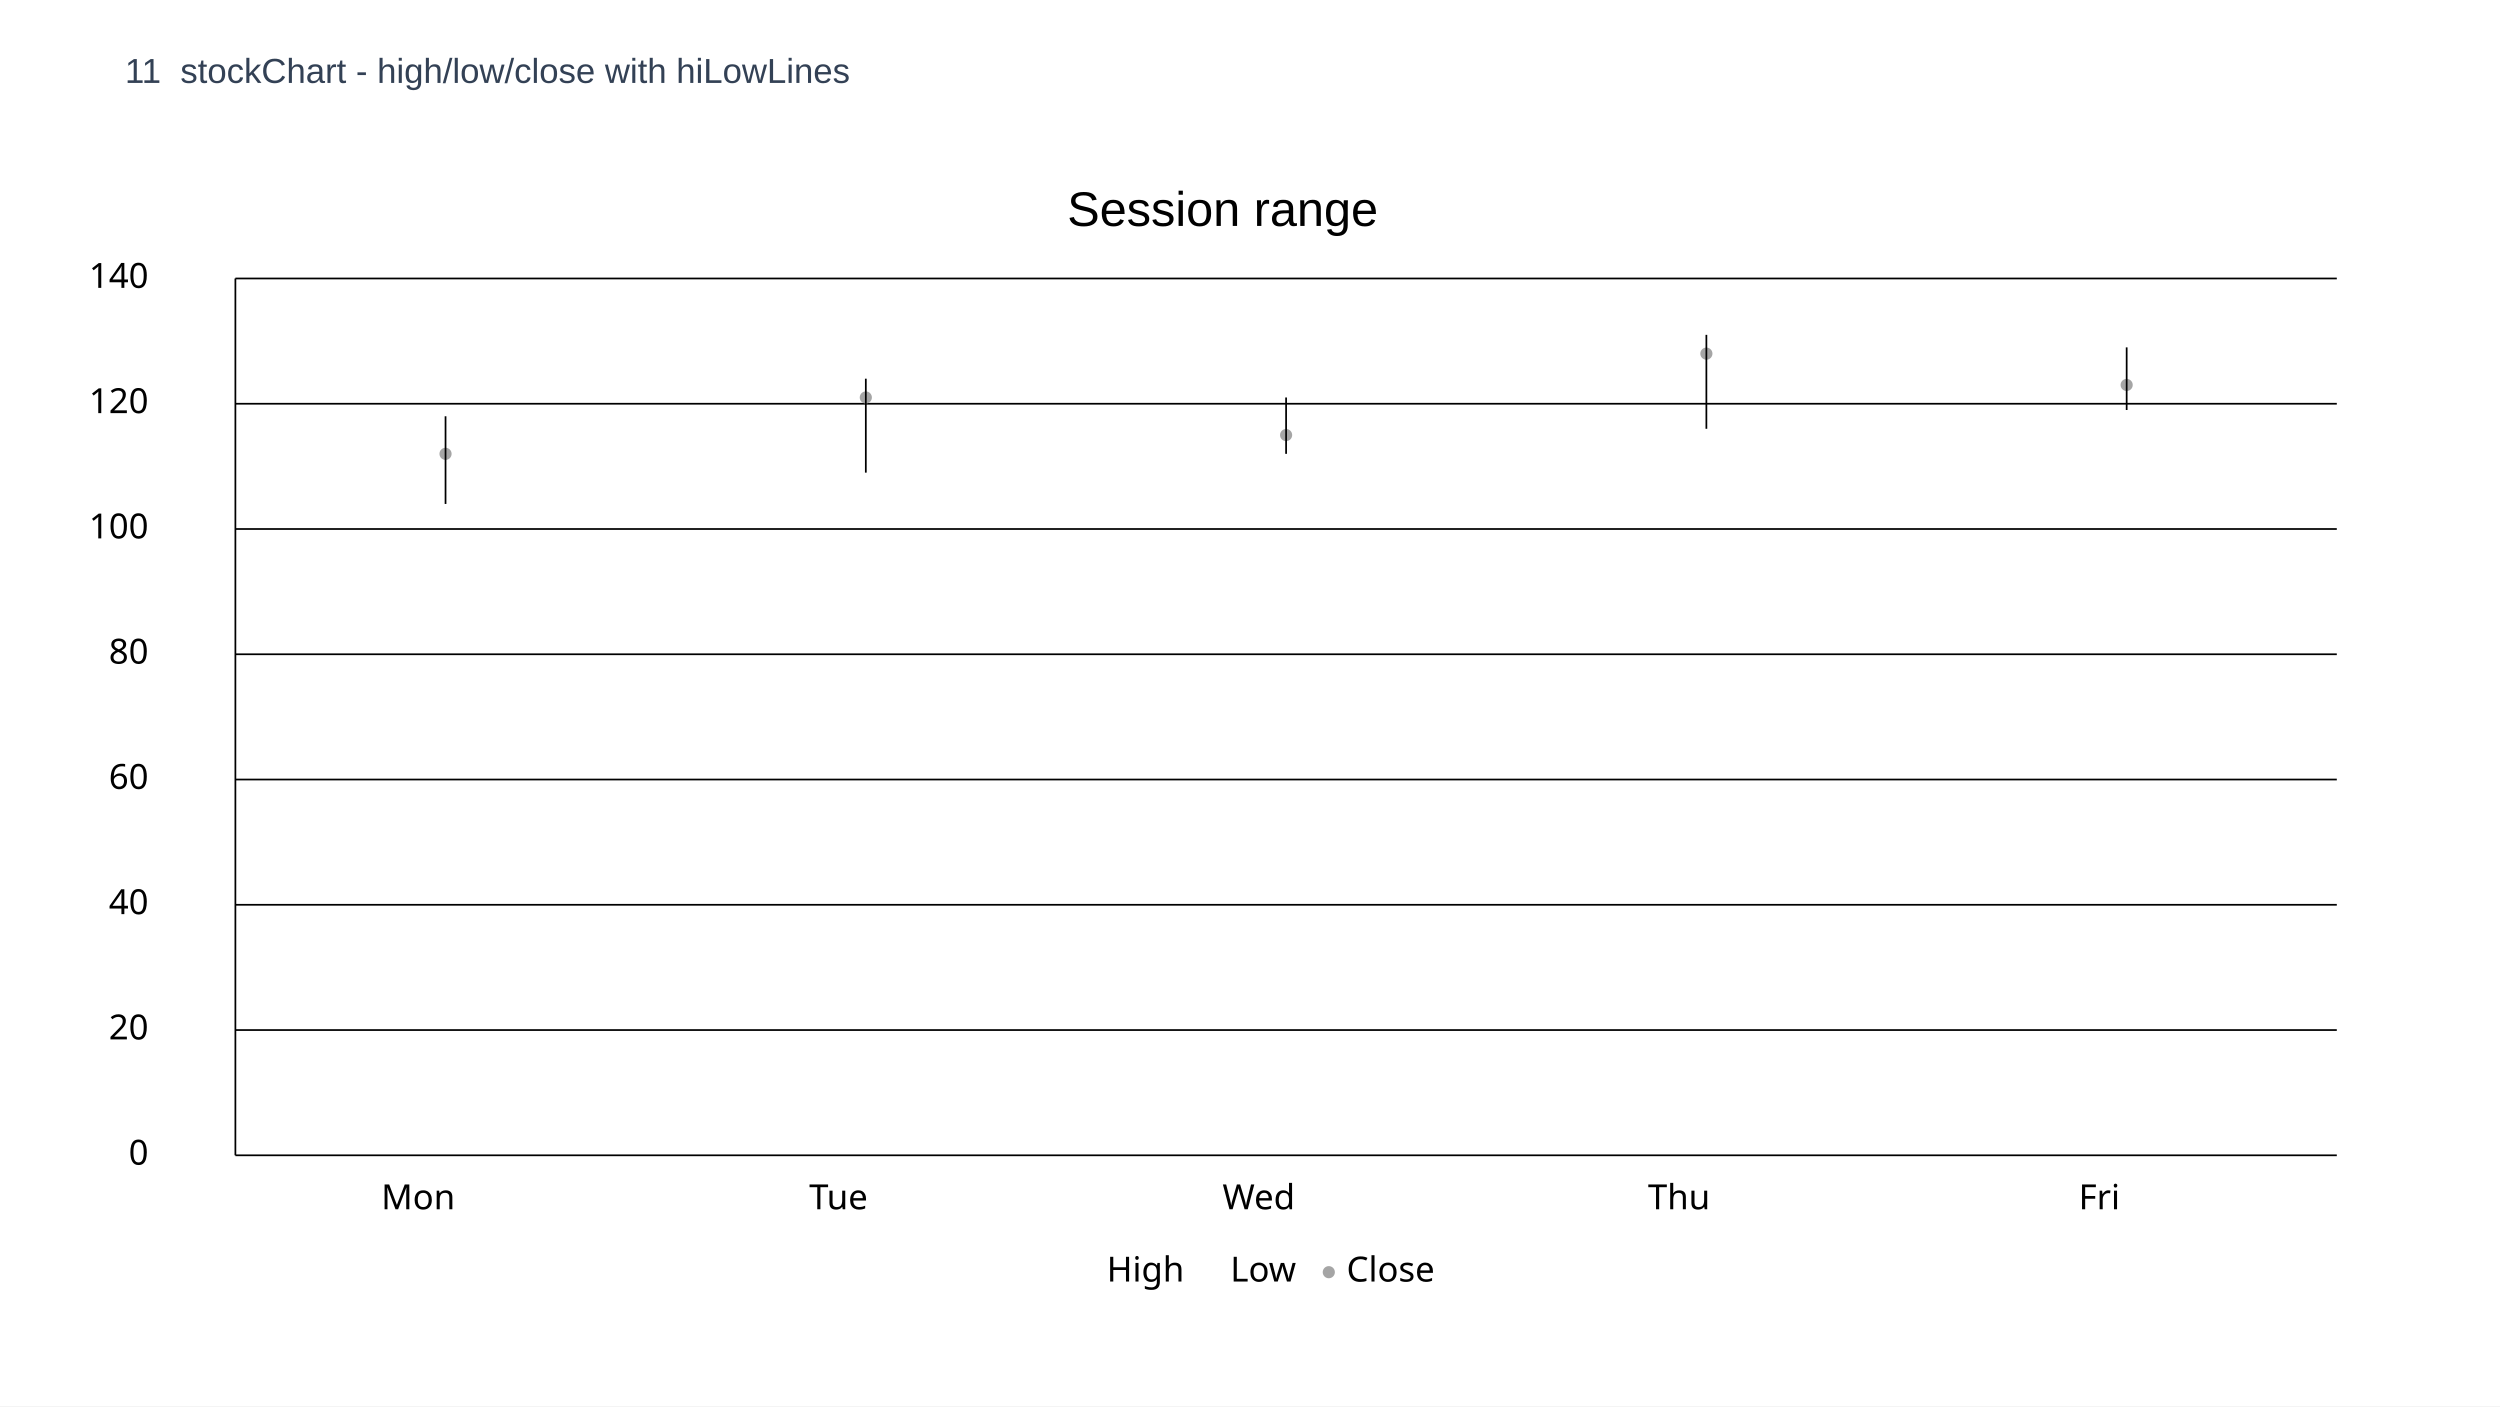
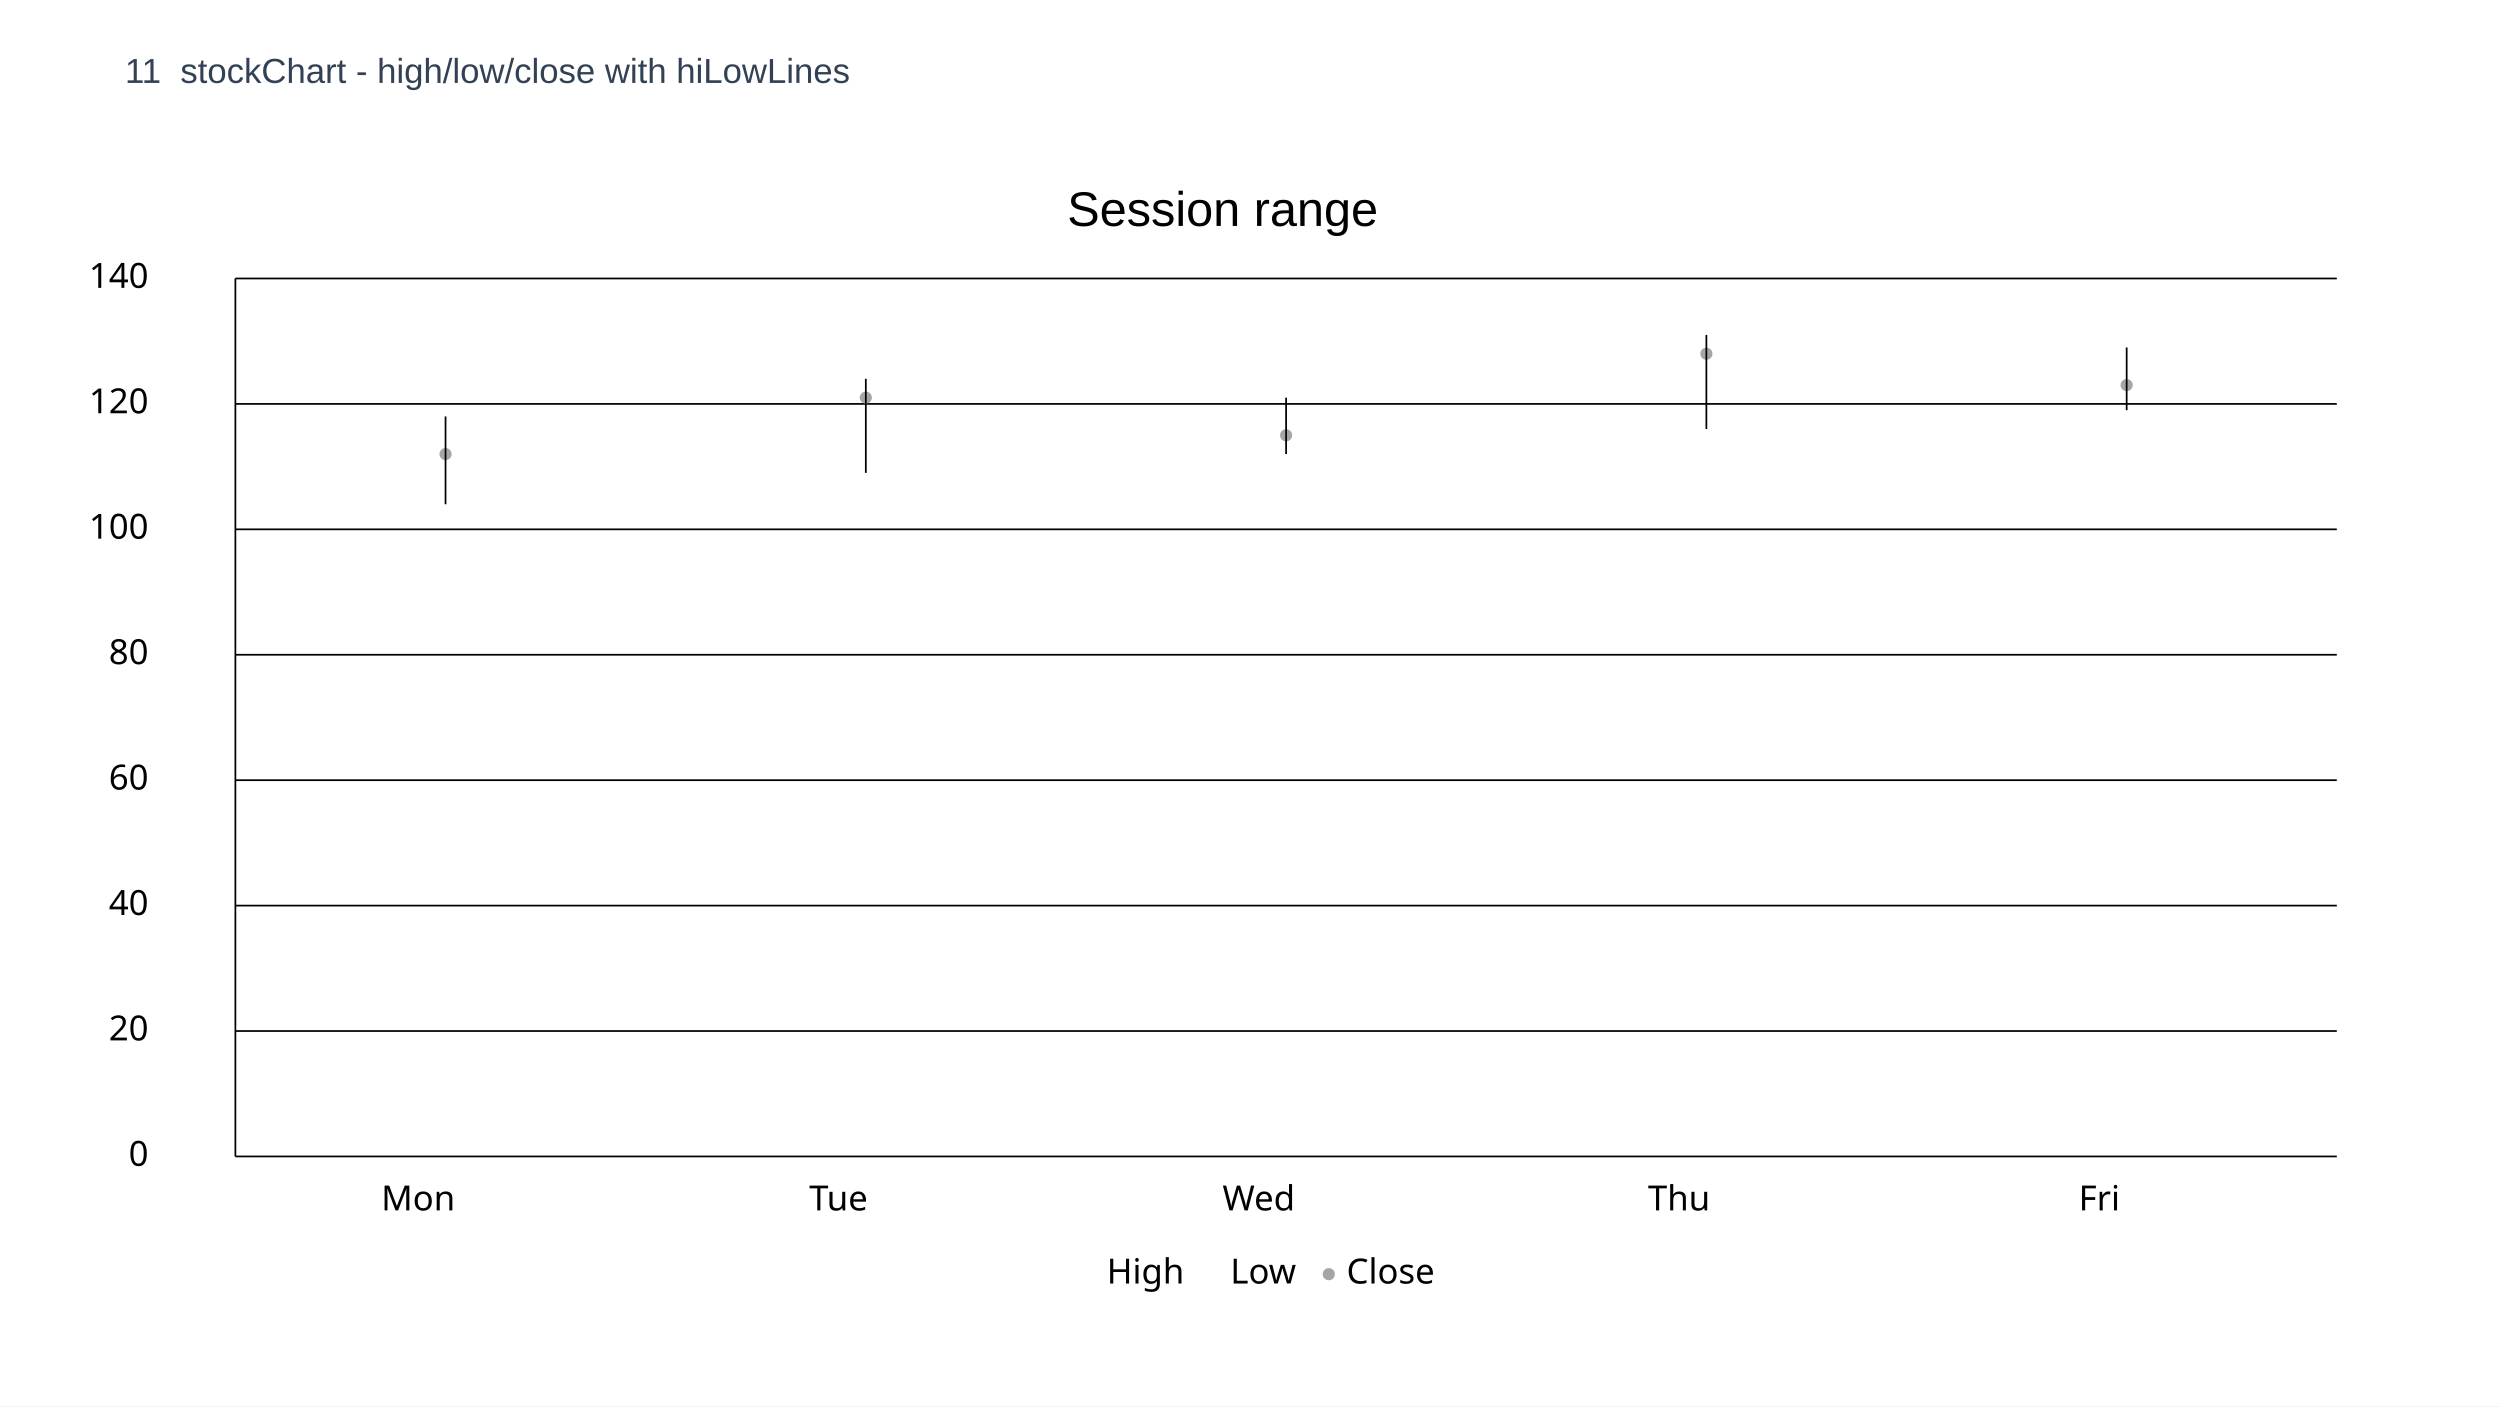
<svg xmlns="http://www.w3.org/2000/svg" viewBox="0 0 960 540" width="960" height="540">
  <rect width="960" height="540" fill="#ffffff" />
  <g role="img" aria-label="Caption" data-pptx-id="266.20" data-pptx-path="0" transform="translate(48, 18.667)">
    <rect fill="none" stroke="none" width="864" height="29.333" />
    <text x="0" y="13.174" xml:space="preserve">
      <tspan x="0" dy="0" text-anchor="start" font-size="13.333" font-family="Arial, Arimo, sans-serif" fill="#334155">11  stockChart - high/low/close with hiLowLines</tspan>
    </text>
  </g>
  <g role="img" aria-label="stockChart" data-pptx-id="266.110" data-pptx-path="1" transform="translate(48, 61.333) scale(1, 1) translate(0, 0)">
    <g transform="translate(0, 6.981)">
      <rect fill="none" stroke="none" width="864" height="31.281" />
      <text x="0" y="18.444" xml:space="preserve">
        <tspan x="432" dy="0" text-anchor="middle" font-size="18.667" font-family="Arial, Arimo, sans-serif">Session range</tspan>
      </text>
    </g>
-     <g transform="translate(42.39, 334.205)">
+     <g transform="translate(42.39, 334.581)">
      <line stroke-width="0.667" stroke="#000000" fill="none" x1="0" y1="0" x2="806.943" y2="0" />
    </g>
-     <g transform="translate(42.39, 286.105)">
+     <g transform="translate(42.39, 286.418)">
      <line stroke-width="0.667" stroke="#000000" fill="none" x1="0" y1="0" x2="806.943" y2="0" />
    </g>
-     <g transform="translate(42.39, 238.005)">
+     <g transform="translate(42.39, 238.256)">
      <line stroke-width="0.667" stroke="#000000" fill="none" x1="0" y1="0" x2="806.943" y2="0" />
    </g>
-     <g transform="translate(42.39, 189.905)">
+     <g transform="translate(42.39, 190.093)">
      <line stroke-width="0.667" stroke="#000000" fill="none" x1="0" y1="0" x2="806.943" y2="0" />
    </g>
-     <g transform="translate(42.39, 141.804)">
+     <g transform="translate(42.39, 141.93)">
      <line stroke-width="0.667" stroke="#000000" fill="none" x1="0" y1="0" x2="806.943" y2="0" />
    </g>
-     <g transform="translate(42.39, 93.704)">
+     <g transform="translate(42.39, 93.767)">
      <line stroke-width="0.667" stroke="#000000" fill="none" x1="0" y1="0" x2="806.943" y2="0" />
    </g>
    <g transform="translate(42.39, 45.604)">
      <line stroke-width="0.667" stroke="#000000" fill="none" x1="0" y1="0" x2="806.943" y2="0" />
    </g>
-     <g transform="translate(121.085, 110.944)">
+     <g transform="translate(121.085, 111.032)">
      <ellipse fill="#a5a5a5" stroke-width="0.667" stroke="#a5a5a5" cx="2" cy="2" rx="2" ry="2" />
    </g>
-     <g transform="translate(282.473, 89.299)">
+     <g transform="translate(282.473, 89.359)">
      <ellipse fill="#a5a5a5" stroke-width="0.667" stroke="#a5a5a5" cx="2" cy="2" rx="2" ry="2" />
    </g>
-     <g transform="translate(443.862, 103.729)">
+     <g transform="translate(443.862, 103.808)">
      <ellipse fill="#a5a5a5" stroke-width="0.667" stroke="#a5a5a5" cx="2" cy="2" rx="2" ry="2" />
    </g>
-     <g transform="translate(605.25, 72.464)">
+     <g transform="translate(605.25, 72.502)">
      <ellipse fill="#a5a5a5" stroke-width="0.667" stroke="#a5a5a5" cx="2" cy="2" rx="2" ry="2" />
    </g>
-     <g transform="translate(766.639, 84.489)">
+     <g transform="translate(766.639, 84.543)">
      <ellipse fill="#a5a5a5" stroke-width="0.667" stroke="#a5a5a5" cx="2" cy="2" rx="2" ry="2" />
    </g>
-     <g transform="translate(123.085, 98.514)">
-       <line stroke-width="0.667" stroke="#000000" fill="none" x1="0" y1="0" x2="0" y2="33.67" />
+     <g transform="translate(123.085, 98.583)">
+       <line stroke-width="0.667" stroke="#000000" fill="none" x1="0" y1="0" x2="0" y2="33.714" />
    </g>
-     <g transform="translate(284.473, 84.084)">
-       <line stroke-width="0.667" stroke="#000000" fill="none" x1="0" y1="0" x2="0" y2="36.075" />
+     <g transform="translate(284.473, 84.134)">
+       <line stroke-width="0.667" stroke="#000000" fill="none" x1="0" y1="0" x2="0" y2="36.122" />
    </g>
-     <g transform="translate(445.862, 91.299)">
-       <line stroke-width="0.667" stroke="#000000" fill="none" x1="0" y1="0" x2="0" y2="21.645" />
+     <g transform="translate(445.862, 91.359)">
+       <line stroke-width="0.667" stroke="#000000" fill="none" x1="0" y1="0" x2="0" y2="21.673" />
    </g>
-     <g transform="translate(607.25, 67.249)">
-       <line stroke-width="0.667" stroke="#000000" fill="none" x1="0" y1="0" x2="0" y2="36.075" />
+     <g transform="translate(607.25, 67.277)">
+       <line stroke-width="0.667" stroke="#000000" fill="none" x1="0" y1="0" x2="0" y2="36.122" />
    </g>
-     <g transform="translate(768.639, 72.059)">
-       <line stroke-width="0.667" stroke="#000000" fill="none" x1="0" y1="0" x2="0" y2="24.05" />
+     <g transform="translate(768.639, 72.094)">
+       <line stroke-width="0.667" stroke="#000000" fill="none" x1="0" y1="0" x2="0" y2="24.081" />
    </g>
    <g transform="translate(42.39, 45.604)">
-       <line stroke-width="0.667" stroke="#000000" fill="none" x1="0" y1="0" x2="0" y2="336.701" />
+       <line stroke-width="0.667" stroke="#000000" fill="none" x1="0" y1="0" x2="0" y2="337.14" />
    </g>
-     <g transform="translate(42.39, 382.305)">
+     <g transform="translate(42.39, 382.744)">
      <line stroke-width="0.667" stroke="#000000" fill="none" x1="0" y1="0" x2="806.943" y2="0" />
    </g>
-     <g transform="translate(0, 373.662)">
+     <g transform="translate(0, 374.101)">
      <rect fill="none" stroke="none" width="30.034" height="24.414" />
      <text x="0" y="12.243" xml:space="preserve">
        <tspan x="30.034" dy="0" text-anchor="end" font-size="13.333" font-family="Aptos, Carlito, sans-serif" fill="#000000">0</tspan>
      </text>
    </g>
-     <g transform="translate(0, 325.562)">
+     <g transform="translate(0, 325.938)">
      <rect fill="none" stroke="none" width="30.034" height="24.414" />
      <text x="0" y="12.243" xml:space="preserve">
        <tspan x="30.034" dy="0" text-anchor="end" font-size="13.333" font-family="Aptos, Carlito, sans-serif" fill="#000000">20</tspan>
      </text>
    </g>
-     <g transform="translate(0, 277.461)">
+     <g transform="translate(0, 277.775)">
      <rect fill="none" stroke="none" width="30.034" height="24.414" />
      <text x="0" y="12.243" xml:space="preserve">
        <tspan x="30.034" dy="0" text-anchor="end" font-size="13.333" font-family="Aptos, Carlito, sans-serif" fill="#000000">40</tspan>
      </text>
    </g>
-     <g transform="translate(0, 229.361)">
+     <g transform="translate(0, 229.612)">
      <rect fill="none" stroke="none" width="30.034" height="24.414" />
      <text x="0" y="12.243" xml:space="preserve">
        <tspan x="30.034" dy="0" text-anchor="end" font-size="13.333" font-family="Aptos, Carlito, sans-serif" fill="#000000">60</tspan>
      </text>
    </g>
-     <g transform="translate(0, 181.261)">
+     <g transform="translate(0, 181.449)">
      <rect fill="none" stroke="none" width="30.034" height="24.414" />
      <text x="0" y="12.243" xml:space="preserve">
        <tspan x="30.034" dy="0" text-anchor="end" font-size="13.333" font-family="Aptos, Carlito, sans-serif" fill="#000000">80</tspan>
      </text>
    </g>
-     <g transform="translate(0, 133.161)">
+     <g transform="translate(0, 133.286)">
      <rect fill="none" stroke="none" width="30.034" height="24.414" />
      <text x="0" y="12.243" xml:space="preserve">
        <tspan x="30.034" dy="0" text-anchor="end" font-size="13.333" font-family="Aptos, Carlito, sans-serif" fill="#000000">100</tspan>
      </text>
    </g>
-     <g transform="translate(0, 85.061)">
+     <g transform="translate(0, 85.124)">
      <rect fill="none" stroke="none" width="30.034" height="24.414" />
      <text x="0" y="12.243" xml:space="preserve">
        <tspan x="30.034" dy="0" text-anchor="end" font-size="13.333" font-family="Aptos, Carlito, sans-serif" fill="#000000">120</tspan>
      </text>
    </g>
    <g transform="translate(0, 36.961)">
      <rect fill="none" stroke="none" width="30.034" height="24.414" />
      <text x="0" y="12.243" xml:space="preserve">
        <tspan x="30.034" dy="0" text-anchor="end" font-size="13.333" font-family="Aptos, Carlito, sans-serif" fill="#000000">140</tspan>
      </text>
    </g>
-     <g transform="translate(42.39, 390.781)">
+     <g transform="translate(42.39, 391.22)">
      <rect fill="none" stroke="none" width="161.389" height="24.414" />
      <text x="0" y="12.243" xml:space="preserve">
        <tspan x="80.694" dy="0" text-anchor="middle" font-size="13.333" font-family="Aptos, Carlito, sans-serif" fill="#000000">Mon</tspan>
      </text>
    </g>
-     <g transform="translate(203.779, 390.781)">
+     <g transform="translate(203.779, 391.22)">
      <rect fill="none" stroke="none" width="161.389" height="24.414" />
      <text x="0" y="12.243" xml:space="preserve">
        <tspan x="80.694" dy="0" text-anchor="middle" font-size="13.333" font-family="Aptos, Carlito, sans-serif" fill="#000000">Tue</tspan>
      </text>
    </g>
-     <g transform="translate(365.168, 390.781)">
+     <g transform="translate(365.168, 391.22)">
      <rect fill="none" stroke="none" width="161.389" height="24.414" />
      <text x="0" y="12.243" xml:space="preserve">
        <tspan x="80.694" dy="0" text-anchor="middle" font-size="13.333" font-family="Aptos, Carlito, sans-serif" fill="#000000">Wed</tspan>
      </text>
    </g>
-     <g transform="translate(526.556, 390.781)">
+     <g transform="translate(526.556, 391.22)">
      <rect fill="none" stroke="none" width="161.389" height="24.414" />
      <text x="0" y="12.243" xml:space="preserve">
        <tspan x="80.694" dy="0" text-anchor="middle" font-size="13.333" font-family="Aptos, Carlito, sans-serif" fill="#000000">Thu</tspan>
      </text>
    </g>
-     <g transform="translate(687.945, 390.781)">
+     <g transform="translate(687.945, 391.22)">
      <rect fill="none" stroke="none" width="161.389" height="24.414" />
      <text x="0" y="12.243" xml:space="preserve">
        <tspan x="80.694" dy="0" text-anchor="middle" font-size="13.333" font-family="Aptos, Carlito, sans-serif" fill="#000000">Fri</tspan>
      </text>
    </g>
-     <g transform="translate(377, 418.543)">
+     <g transform="translate(377, 419.3)">
      <rect fill="none" stroke="none" width="39.753" height="24.414" />
      <text x="0" y="12.243" xml:space="preserve">
        <tspan x="0" dy="0" text-anchor="start" font-size="13.333" font-family="Aptos, Carlito, sans-serif" fill="#000000">High</tspan>
      </text>
    </g>
-     <g transform="translate(424.436, 418.543)">
+     <g transform="translate(424.436, 419.3)">
      <rect fill="none" stroke="none" width="36.96" height="24.414" />
      <text x="0" y="12.243" xml:space="preserve">
        <tspan x="0" dy="0" text-anchor="start" font-size="13.333" font-family="Aptos, Carlito, sans-serif" fill="#000000">Low</tspan>
      </text>
    </g>
-     <g transform="translate(460.259, 425.187)">
+     <g transform="translate(460.259, 425.943)">
      <ellipse fill="#a5a5a5" stroke-width="0.667" stroke="#a5a5a5" cx="2" cy="2" rx="2" ry="2" />
    </g>
-     <g transform="translate(469.079, 418.543)">
+     <g transform="translate(469.079, 419.3)">
      <rect fill="none" stroke="none" width="46.895" height="24.414" />
      <text x="0" y="12.243" xml:space="preserve">
        <tspan x="0" dy="0" text-anchor="start" font-size="13.333" font-family="Aptos, Carlito, sans-serif" fill="#000000">Close</tspan>
      </text>
    </g>
  </g>
</svg>
